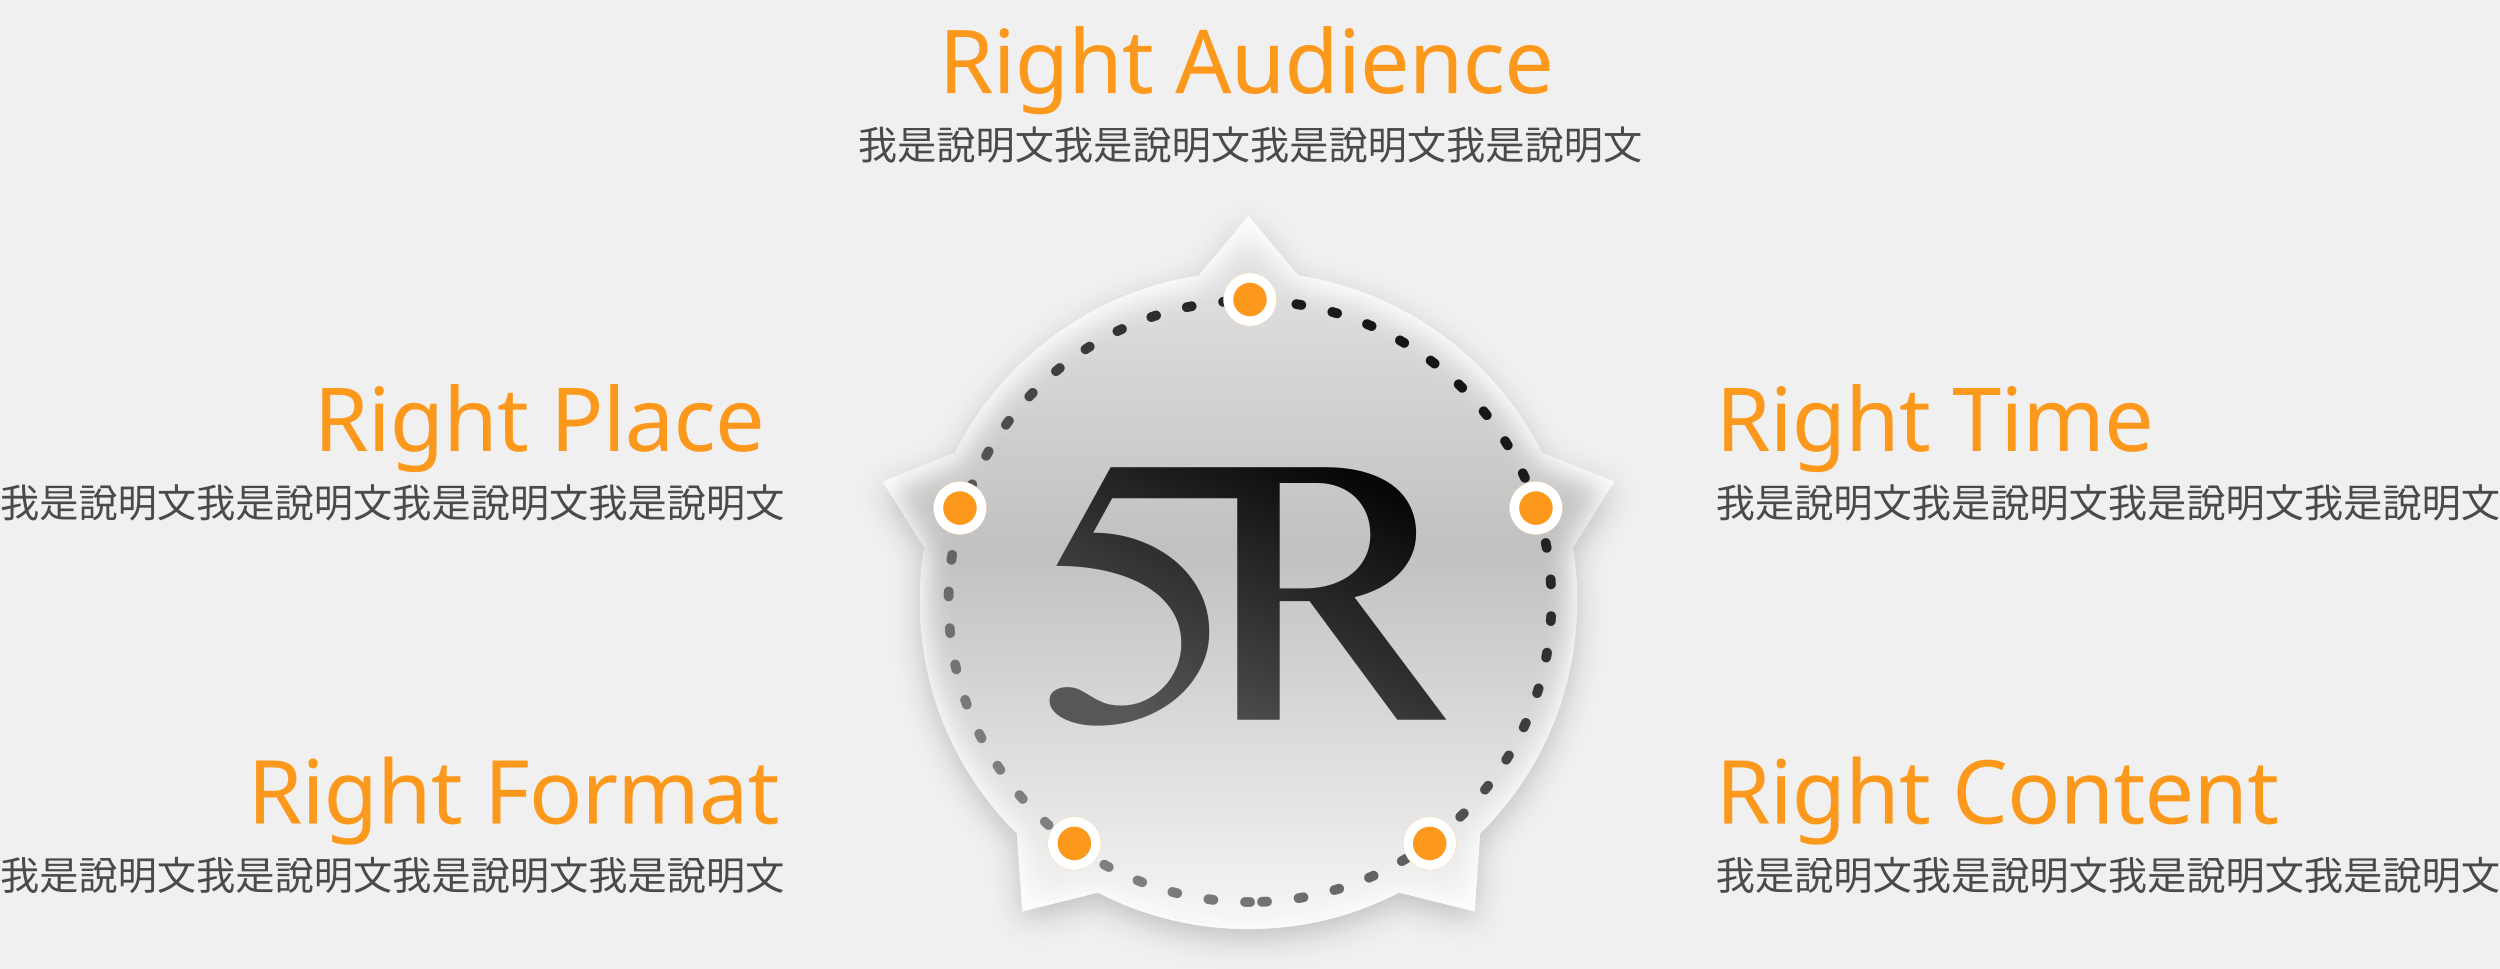
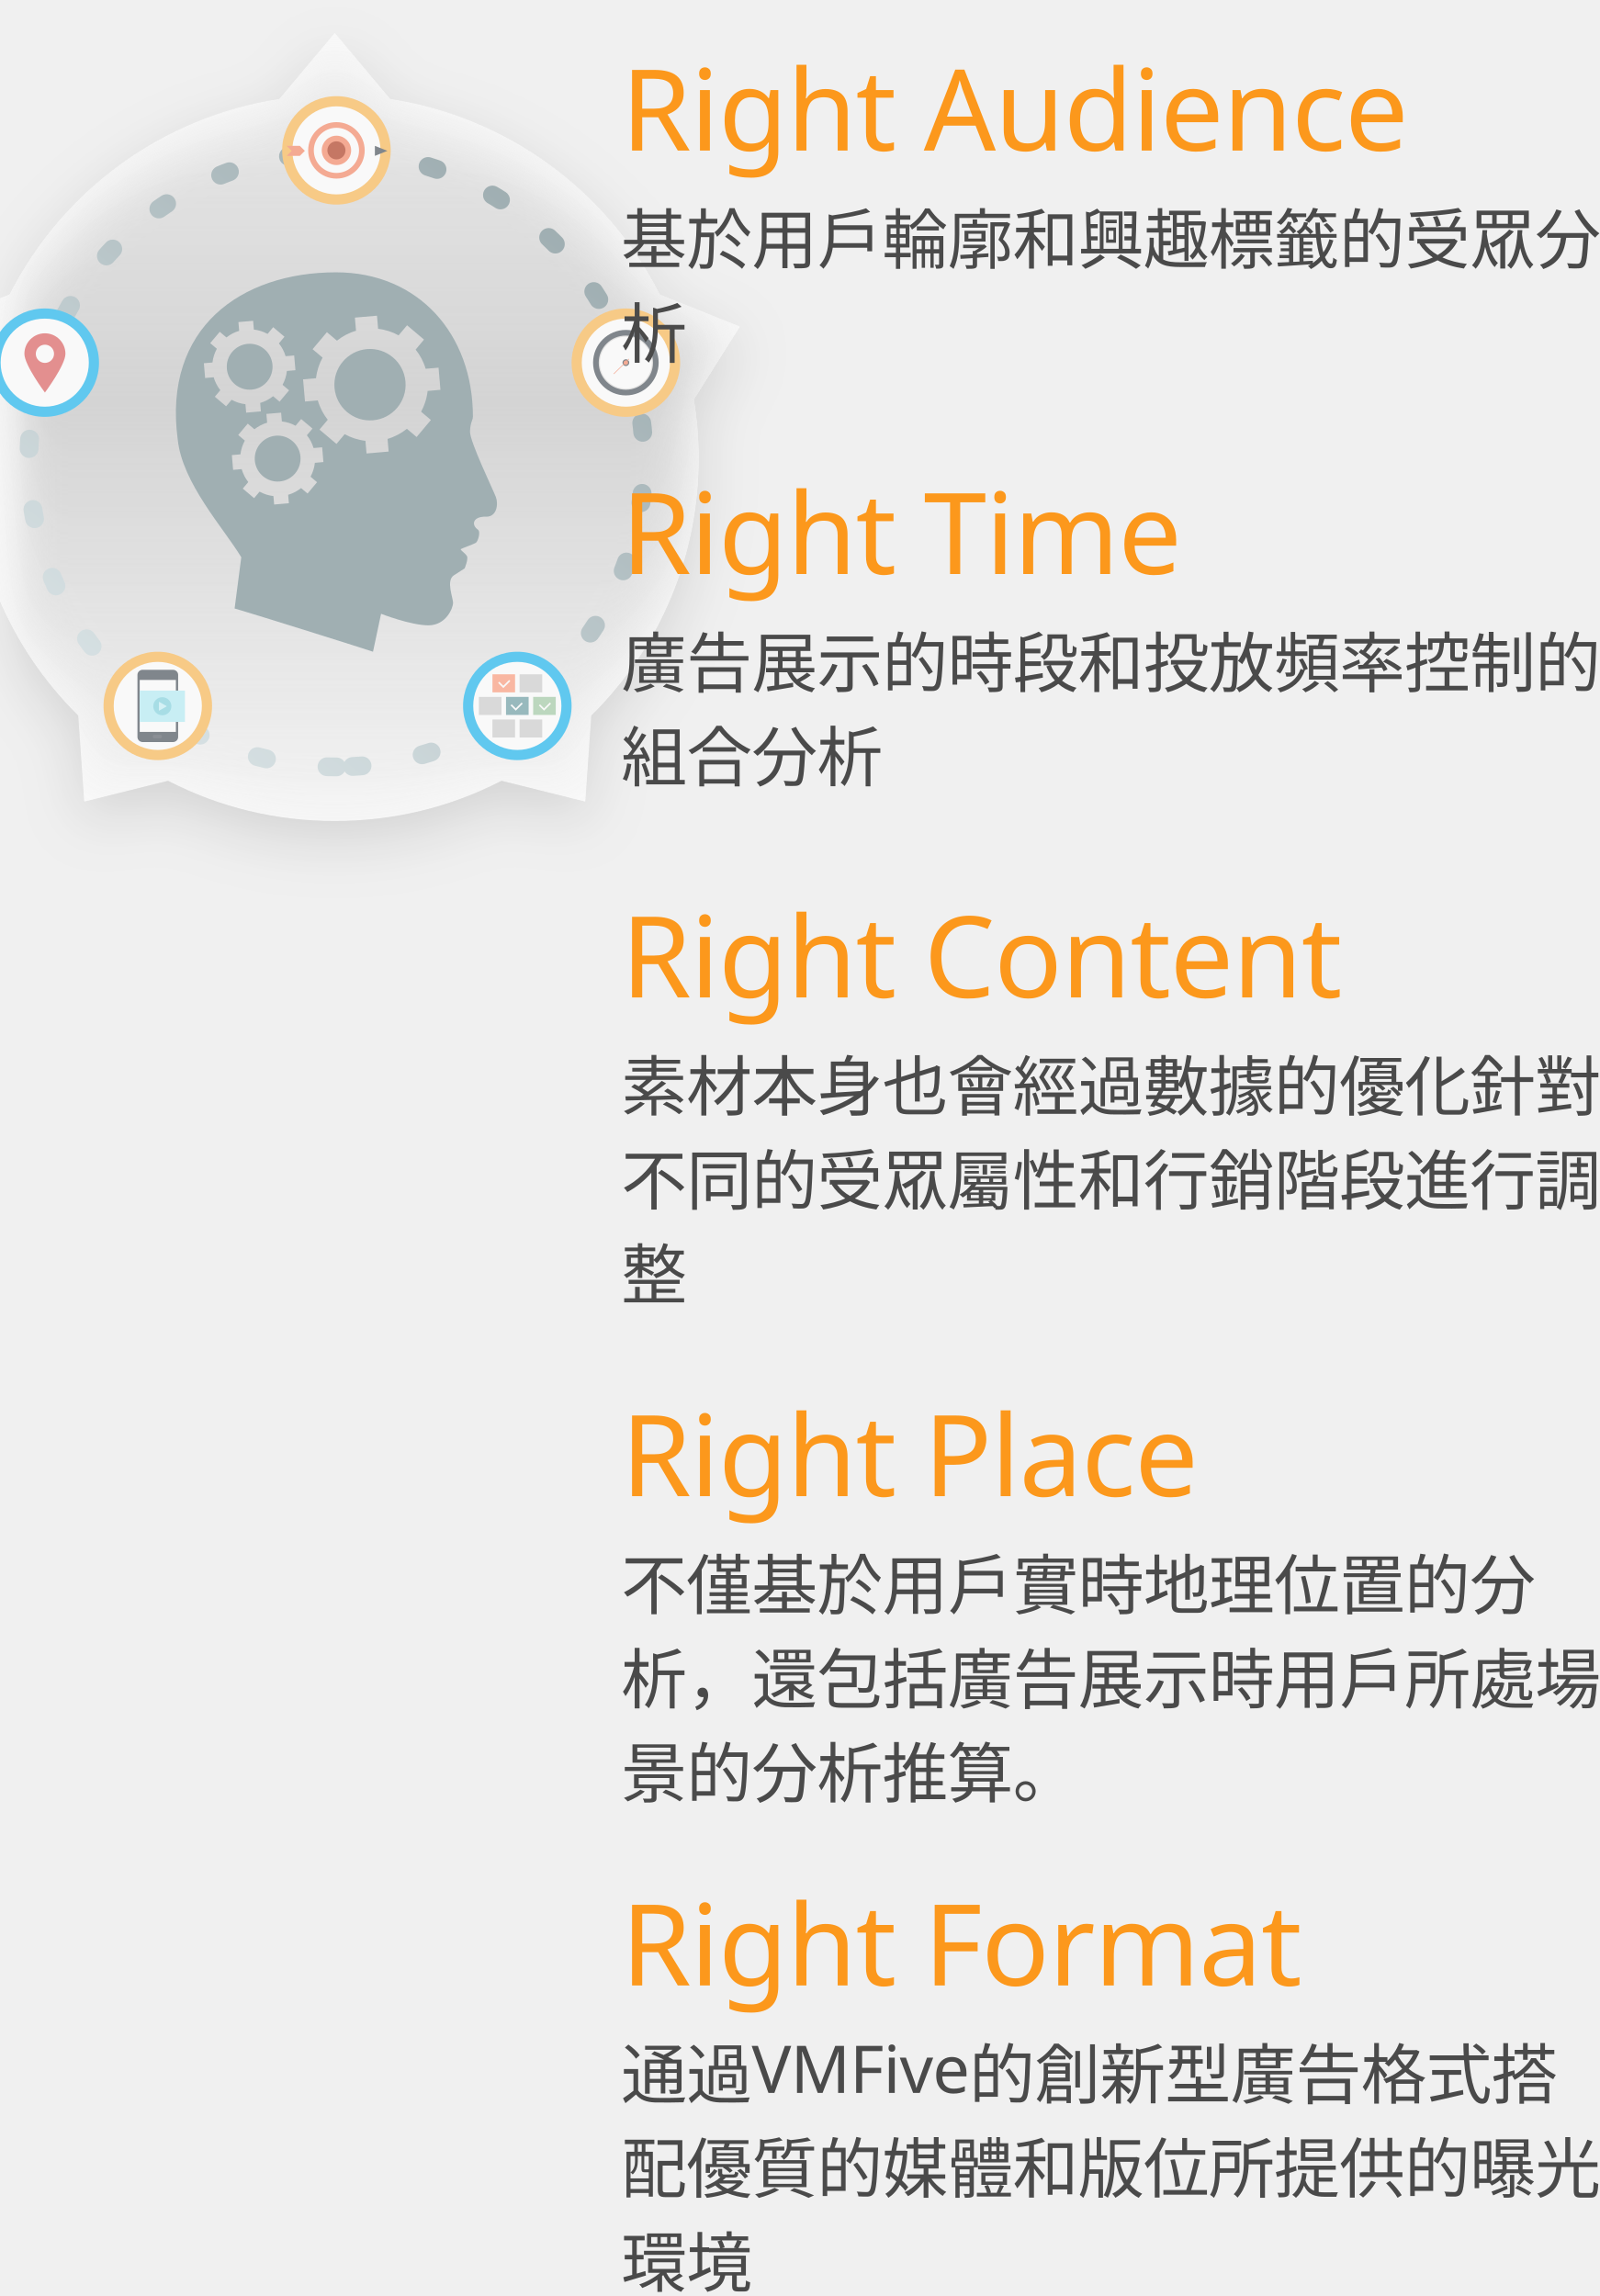
- <svg xmlns="http://www.w3.org/2000/svg" xmlns:xlink="http://www.w3.org/1999/xlink" width="1020px" height="395px" viewBox="0 0 1020 395" version="1.1">
+ <svg xmlns="http://www.w3.org/2000/svg" xmlns:xlink="http://www.w3.org/1999/xlink" width="340px" height="488px" viewBox="0 0 340 488" version="1.1">
  <defs>
    <linearGradient x1="50%" y1="0%" x2="50%" y2="96.595%" id="linearGradient-1">
      <stop stop-color="#FFFFFF" stop-opacity="0.599" offset="0%" />
      <stop stop-color="#FFFFFF" stop-opacity="0" offset="48.491%" />
      <stop stop-color="#FFFFFF" stop-opacity="0.803" offset="100%" />
    </linearGradient>
-     <path d="M149.384,291.111 C127.765,291.111 107.122,286.13 88.027,276.307 L87.937,276.261 L57.059,283.95 L54.833,252.183 L54.762,252.113 C29.215,226.741 15.145,192.949 15.145,156.964 C15.145,149.82 15.721,142.614 16.856,135.546 L16.872,135.447 L0,108.46 L29.507,96.542 L29.552,96.453 C49.101,57.871 86.21,30.929 128.819,24.383 L128.918,24.367 L149.384,0 L169.849,24.367 L169.948,24.383 C212.558,30.929 249.667,57.871 269.215,96.453 L269.26,96.542 L298.768,108.46 L281.896,135.447 L281.912,135.546 C283.047,142.616 283.623,149.823 283.623,156.964 C283.623,192.949 269.553,226.74 244.005,252.113 L243.935,252.183 L241.708,283.95 L210.83,276.261 L210.741,276.307 C191.646,286.13 171.002,291.111 149.384,291.111" id="path-2" />
-     <filter x="-6.7%" y="-5.5%" width="113.4%" height="113.7%" filterUnits="objectBoundingBox" id="filter-3">
+     <path d="M86.145,167.489 C73.678,167.489 61.773,164.623 50.762,158.971 L50.711,158.945 L32.904,163.369 L31.62,145.092 L31.579,145.051 C16.847,130.454 8.734,111.012 8.734,90.308 C8.734,86.198 9.066,82.052 9.72,77.986 L9.729,77.929 L0,62.402 L17.016,55.545 L17.042,55.494 C28.315,33.295 49.714,17.795 74.286,14.028 L74.343,14.02 L86.145,0 L97.946,14.02 L98.003,14.028 C122.575,17.795 143.975,33.295 155.247,55.494 L155.273,55.545 L172.29,62.402 L162.56,77.929 L162.569,77.986 C163.224,82.053 163.556,86.199 163.556,90.308 C163.556,111.012 155.442,130.453 140.71,145.051 L140.669,145.092 L139.385,163.369 L121.578,158.945 L121.527,158.971 C110.516,164.623 98.611,167.489 86.145,167.489" id="path-2" />
+     <filter x="-11.6%" y="-9.6%" width="123.2%" height="123.9%" filterUnits="objectBoundingBox" id="filter-3">
      <feOffset dx="0" dy="4" in="SourceAlpha" result="shadowOffsetOuter1" />
      <feGaussianBlur stdDeviation="6" in="shadowOffsetOuter1" result="shadowBlurOuter1" />
      <feColorMatrix values="0 0 0 0 0   0 0 0 0 0   0 0 0 0 0  0 0 0 0.198 0" type="matrix" in="shadowBlurOuter1" />
    </filter>
-     <filter x="-6.0%" y="-4.8%" width="112.0%" height="112.4%" filterUnits="objectBoundingBox" id="filter-4">
+     <filter x="-10.4%" y="-8.4%" width="120.9%" height="121.5%" filterUnits="objectBoundingBox" id="filter-4">
      <feGaussianBlur stdDeviation="6" in="SourceAlpha" result="shadowBlurInner1" />
      <feOffset dx="0" dy="0" in="shadowBlurInner1" result="shadowOffsetInner1" />
      <feComposite in="shadowOffsetInner1" in2="SourceAlpha" operator="arithmetic" k2="-1" k3="1" result="shadowInnerInner1" />
      <feColorMatrix values="0 0 0 0 1   0 0 0 0 1   0 0 0 0 1  0 0 0 1 0" type="matrix" in="shadowInnerInner1" />
    </filter>
-     <linearGradient x1="15.932%" y1="92.107%" x2="88.26%" y2="0%" id="linearGradient-5">
-       <stop stop-color="#575757" offset="0%" />
-       <stop stop-color="#000000" offset="100%" />
+     <linearGradient x1="79.628%" y1="8.455%" x2="17.168%" y2="86.972%" id="linearGradient-5">
+       <stop stop-color="#6A8389" offset="0%" />
+       <stop stop-color="#C3D4D8" offset="100%" />
    </linearGradient>
-     <linearGradient x1="79.628%" y1="8.455%" x2="16.034%" y2="88.398%" id="linearGradient-6">
-       <stop stop-color="#141414" offset="0%" />
-       <stop stop-color="#818181" offset="100%" />
-     </linearGradient>
-     <path d="M150,45.051 C144.017,45.051 139.167,40.196 139.167,34.206 C139.167,28.216 144.017,23.36 150,23.36 C155.983,23.36 160.833,28.216 160.833,34.206 C160.833,40.196 155.983,45.051 150,45.051 Z M78.333,266.971 C72.35,266.971 67.5,262.116 67.5,256.126 C67.5,250.136 72.35,245.28 78.333,245.28 C84.316,245.28 89.167,250.136 89.167,256.126 C89.167,262.116 84.316,266.971 78.333,266.971 Z M223.333,266.971 C217.35,266.971 212.5,262.116 212.5,256.126 C212.5,250.136 217.35,245.28 223.333,245.28 C229.316,245.28 234.167,250.136 234.167,256.126 C234.167,262.116 229.316,266.971 223.333,266.971 Z M266.667,130.149 C260.684,130.149 255.833,125.293 255.833,119.303 C255.833,113.313 260.684,108.457 266.667,108.457 C272.65,108.457 277.5,113.313 277.5,119.303 C277.5,125.293 272.65,130.149 266.667,130.149 Z M31.667,130.149 C25.684,130.149 20.833,125.293 20.833,119.303 C20.833,113.313 25.684,108.457 31.667,108.457 C37.65,108.457 42.5,113.313 42.5,119.303 C42.5,125.293 37.65,130.149 31.667,130.149 Z" id="path-7" />
+     <polygon id="path-6" points="0 0 9.611 0 9.611 6.72 0 6.72" />
  </defs>
-   <g id="1_main_PMP_dt" stroke="none" stroke-width="1" fill="none" fill-rule="evenodd" transform="translate(-130, -2356)">
-     <g id="5R" transform="translate(128, 2356)">
-       <g id="Group">
-         <g id="Group-13" transform="translate(0, 146)">
-           <text id="Right-Place" font-family="PingFangTC-Medium, PingFang TC" font-size="36" font-weight="400" line-spacing="28" letter-spacing="-0.327" fill="#FC981C">
-             <tspan x="130" y="38">Right Place</tspan>
-           </text>
-           <text id="我是說明文我是說明文我是說明文我是說明文" font-family="PingFangTC-Light, PingFang TC" font-size="16" font-weight="300" line-spacing="24" fill="#4A4A4A">
-             <tspan x="2" y="65">我是說明文我是說明文我是說明文我是說明文</tspan>
-           </text>
-         </g>
-         <g id="Group-12" transform="translate(702, 146)">
-           <text id="我是說明文我是說明文我是說明文我是說明文" font-family="PingFangTC-Light, PingFang TC" font-size="16" font-weight="300" line-spacing="24" fill="#4A4A4A">
-             <tspan x="0" y="65">我是說明文我是說明文我是說明文我是說明文</tspan>
-           </text>
-           <text id="Right-Time" font-family="PingFangTC-Medium, PingFang TC" font-size="36" font-weight="400" line-spacing="28" letter-spacing="-0.327" fill="#FC981C">
-             <tspan x="0" y="38">Right Time</tspan>
-           </text>
-         </g>
-         <g id="Group-14" transform="translate(0, 298)">
-           <text id="我是說明文我是說明文我是說明文我是說明文" font-family="PingFangTC-Light, PingFang TC" font-size="16" font-weight="300" line-spacing="24" fill="#4A4A4A">
-             <tspan x="2" y="65">我是說明文我是說明文我是說明文我是說明文</tspan>
-           </text>
-           <text id="Right-Format" font-family="PingFangTC-Medium, PingFang TC" font-size="36" font-weight="400" line-spacing="28" letter-spacing="-0.327" fill="#FC981C">
-             <tspan x="103" y="38">Right Format</tspan>
-           </text>
-         </g>
-         <g id="Group-11" transform="translate(702, 298)">
-           <text id="我是說明文我是說明文我是說明文我是說明文" font-family="PingFangTC-Light, PingFang TC" font-size="16" font-weight="300" line-spacing="24" fill="#4A4A4A">
-             <tspan x="0" y="65">我是說明文我是說明文我是說明文我是說明文</tspan>
-           </text>
-           <text id="Right-Content" font-family="PingFangTC-Medium, PingFang TC" font-size="36" font-weight="400" line-spacing="28" letter-spacing="-0.327" fill="#FC981C">
-             <tspan x="0" y="38">Right Content</tspan>
-           </text>
-         </g>
-         <g id="Group-16" transform="translate(352, 0)">
-           <text id="我是說明文我是說明文我是說明文我是說明文" font-family="PingFangTC-Light, PingFang TC" font-size="16" font-weight="300" line-spacing="24" fill="#4A4A4A">
-             <tspan x="0" y="65">我是說明文我是說明文我是說明文我是說明文</tspan>
-           </text>
-           <text id="Right-Audience" font-family="PingFangTC-Medium, PingFang TC" font-size="36" font-weight="400" line-spacing="28" letter-spacing="-0.327" fill="#FC981C">
-             <tspan x="33" y="38">Right Audience</tspan>
-           </text>
-         </g>
-         <g id="img_5r" transform="translate(362, 88)">
-           <g id="Page-1" stroke-width="1" fill-rule="evenodd">
+   <g id="1_main_PMP_m_1" stroke="none" stroke-width="1" fill="none" fill-rule="evenodd" transform="translate(0, -2287)">
+     <g id="Group-4-Copy" transform="translate(-15, 2134)">
+       <g id="Group" transform="translate(0, 160)">
+         <g id="img_5r" opacity="0.601">
+           <g id="Page-1">
            <g id="Fill-1">
              <use fill="black" fill-opacity="1" filter="url(#filter-3)" xlink:href="#path-2" />
              <use fill="url(#linearGradient-1)" fill-rule="evenodd" xlink:href="#path-2" />
              <use fill="black" fill-opacity="1" filter="url(#filter-4)" xlink:href="#path-2" />
            </g>
-             <path d="M93.121,102.617 L180.499,102.617 C186.695,102.617 192.116,103.286 196.763,104.625 C201.41,105.963 205.282,107.813 208.38,110.173 C211.478,112.533 213.82,115.368 215.404,118.679 C216.988,121.99 217.78,125.583 217.78,129.458 C217.78,132.698 217.182,135.71 215.985,138.493 C214.788,141.275 213.08,143.794 210.862,146.048 C208.645,148.302 205.987,150.24 202.889,151.86 C199.791,153.48 196.376,154.748 192.644,155.664 L230.137,205.647 L210.07,205.647 L174.267,157.249 L162.122,157.249 L162.122,205.647 L144.801,205.647 L144.801,115.298 L93.755,115.298 L86.045,129.352 C92.452,129.352 98.507,130.356 104.211,132.364 C109.914,134.371 114.93,137.154 119.261,140.712 C123.591,144.269 127.023,148.514 129.558,153.445 C132.093,158.377 133.36,163.766 133.36,169.613 C133.43,174.897 132.269,179.881 129.875,184.565 C127.481,189.25 124.224,193.336 120.105,196.823 C115.986,200.31 111.128,203.058 105.531,205.066 C99.933,207.073 93.966,208.077 87.629,208.077 C84.743,208.077 82.102,207.796 79.708,207.232 C77.314,206.668 75.273,205.929 73.583,205.013 C71.893,204.097 70.573,203.023 69.622,201.79 C68.672,200.557 68.197,199.236 68.197,197.827 C68.197,195.996 68.918,194.622 70.362,193.706 C71.805,192.79 73.477,192.332 75.378,192.332 C77.42,192.332 79.18,192.72 80.659,193.495 C82.137,194.27 83.634,195.133 85.147,196.084 C86.661,197.035 88.351,197.898 90.217,198.673 C92.083,199.447 94.494,199.835 97.451,199.835 C100.831,199.835 103.999,199.166 106.957,197.827 C109.914,196.489 112.501,194.675 114.719,192.385 C116.937,190.096 118.697,187.419 120,184.354 C121.302,181.29 121.954,177.996 121.954,174.474 C121.954,169.683 120.757,165.351 118.363,161.476 C115.969,157.602 112.554,154.291 108.118,151.543 C103.683,148.796 98.314,146.665 92.012,145.15 C85.711,143.635 78.687,142.878 70.942,142.878 L93.121,102.617 Z M162.122,152.071 L172.155,152.071 C176.028,152.071 179.618,151.561 182.928,150.539 C186.237,149.518 189.088,148.056 191.482,146.154 C193.876,144.252 195.742,141.945 197.08,139.232 C198.418,136.52 199.087,133.473 199.087,130.092 C199.087,126.992 198.558,124.157 197.502,121.585 C196.446,119.014 194.95,116.795 193.014,114.928 C191.078,113.061 188.772,111.617 186.096,110.595 C183.421,109.574 180.499,109.063 177.33,109.063 L162.122,109.063 L162.122,152.071 Z" id="Combined-Shape" fill="url(#linearGradient-5)" />
-             <path d="M150,280.038 C82.076,280.038 27.012,225.105 27.012,157.343 C27.012,89.581 82.076,34.649 150,34.649 C217.924,34.649 272.987,89.581 272.987,157.343 C272.987,225.105 217.924,280.038 150,280.038 Z" id="Path" stroke="url(#linearGradient-6)" stroke-width="4" stroke-linecap="round" stroke-linejoin="round" stroke-dasharray="2,13" />
+             <g id="Group-19" transform="translate(52.38056, 50.88)" fill="#6A8389">
+               <path d="M0.393,35.554 C-2.8,11.77 13.896,0 34.029,0 C51.566,0 63.123,13.136 63.123,30.65 C63.123,31.516 62.578,31.75 62.51,33.837 C62.437,35.923 67.362,46.093 67.993,47.73 C68.575,49.246 68.217,52.005 65.918,51.941 C63.061,51.857 62.754,53.696 64.168,54.677 C64.848,55.152 64.187,57.211 63.737,57.496 C63.286,57.782 60.707,58.682 60.545,58.845 C60.38,59.008 61.507,59.704 61.855,60.316 C62.202,60.929 61.364,62.931 61.364,62.931 C61.364,62.931 60.554,63.434 59.072,64.404 C57.353,65.526 58.929,69.225 58.908,70.287 C58.888,71.35 57.435,75.029 53.67,75.029 C49.906,75.029 43.604,72.576 43.604,72.576 L41.896,80.64 C40.654,80.199 19.598,73.569 14.252,71.975 C13.662,71.8 13.071,71.626 12.479,71.452 L13.896,60.563 C10.213,54.431 1.375,44.868 0.393,35.554 Z M5.947,19.324 L6.212,22.467 L8.031,22.307 C8.324,23.322 8.807,24.251 9.44,25.05 L8.271,26.443 L10.677,28.472 L11.838,27.091 C12.731,27.589 13.729,27.912 14.782,28.031 L14.936,29.828 L18.067,29.555 L17.914,27.761 C18.929,27.467 19.86,26.973 20.658,26.333 L22.033,27.492 L24.057,25.083 L22.669,23.909 C23.157,23.014 23.479,22.018 23.59,20.965 L25.41,20.807 L25.141,17.672 L23.312,17.826 C23.016,16.82 22.528,15.898 21.891,15.109 L23.081,13.688 L20.679,11.659 L19.483,13.091 C18.597,12.603 17.612,12.283 16.576,12.169 L16.42,10.304 L13.288,10.575 L13.448,12.439 C12.443,12.73 11.534,13.213 10.745,13.842 L9.322,12.64 L7.296,15.051 L8.709,16.241 C8.223,17.133 7.894,18.119 7.774,19.164 L5.947,19.324 Z M11.894,38.847 L12.161,41.989 L13.978,41.83 C14.271,42.847 14.755,43.776 15.387,44.576 L14.218,45.966 L16.623,47.996 L17.785,46.616 C18.679,47.114 19.676,47.437 20.727,47.557 L20.882,49.352 L24.014,49.083 L23.861,47.287 C24.877,46.993 25.808,46.497 26.605,45.858 L27.98,47.018 L30.004,44.61 L28.616,43.434 C29.104,42.537 29.425,41.542 29.537,40.49 L31.356,40.331 L31.087,37.194 L29.259,37.347 C28.963,36.343 28.475,35.42 27.838,34.633 L29.029,33.213 L26.627,31.182 L25.428,32.61 C24.544,32.124 23.559,31.803 22.525,31.691 L22.366,29.828 L19.236,30.096 L19.395,31.961 C18.39,32.252 17.481,32.737 16.692,33.363 L15.269,32.161 L13.243,34.573 L14.656,35.766 C14.169,36.657 13.843,37.643 13.72,38.688 L11.894,38.847 Z M34.128,36.471 L35.87,34.4 C37.212,35.143 38.707,35.631 40.283,35.809 L40.517,38.506 L45.214,38.097 L44.985,35.407 C46.506,34.962 47.899,34.218 49.097,33.26 L51.162,35.003 L54.196,31.386 L52.117,29.629 C52.846,28.285 53.327,26.79 53.498,25.213 L56.225,24.975 L55.822,20.267 L53.081,20.501 C52.637,18.991 51.903,17.608 50.95,16.425 L52.732,14.295 L49.13,11.252 L47.333,13.395 C46.008,12.667 44.532,12.185 42.978,12.009 L42.741,9.22 L38.042,9.625 L38.281,12.418 C36.778,12.856 35.414,13.583 34.23,14.525 L32.096,12.72 L29.056,16.339 L31.176,18.128 C30.447,19.459 29.955,20.941 29.772,22.509 L27.031,22.746 L27.436,27.461 L30.159,27.22 C30.597,28.749 31.325,30.138 32.272,31.339 L30.52,33.428 L34.128,36.471 Z M15.266,15.202 C16.609,15.091 17.857,15.528 18.813,16.333 C19.769,17.14 20.412,18.303 20.526,19.648 C20.639,21 20.205,22.251 19.402,23.21 C18.596,24.169 17.44,24.815 16.097,24.93 C14.754,25.043 13.505,24.604 12.547,23.802 C11.59,22.994 10.948,21.831 10.83,20.486 C10.717,19.136 11.152,17.884 11.958,16.926 C12.766,15.965 13.922,15.321 15.266,15.202 Z M21.212,34.727 C22.554,34.613 23.804,35.051 24.761,35.855 C25.715,36.664 26.359,37.827 26.473,39.172 C26.587,40.521 26.151,41.776 25.35,42.733 C24.542,43.692 23.388,44.338 22.044,44.453 C20.7,44.567 19.451,44.127 18.494,43.325 C17.536,42.514 16.895,41.353 16.777,40.008 C16.664,38.66 17.1,37.407 17.904,36.447 C18.713,35.489 19.868,34.846 21.212,34.727 Z M40.606,16.318 C42.696,16.143 44.637,16.822 46.125,18.078 C47.614,19.335 48.612,21.14 48.791,23.236 C48.971,25.333 48.291,27.281 47.042,28.772 C45.788,30.266 43.987,31.267 41.899,31.448 C39.81,31.627 37.869,30.945 36.378,29.695 C34.888,28.436 33.889,26.628 33.71,24.534 C33.534,22.441 34.207,20.489 35.461,18.998 C36.719,17.504 38.516,16.501 40.606,16.318 Z" id="Fill-10" />
+             </g>
+             <path d="M86.5,156 C50.405,156 21.144,126.773 21.144,90.72 C21.144,54.667 50.405,25.44 86.5,25.44 C122.595,25.44 151.856,54.667 151.856,90.72 C151.856,126.773 122.595,156 86.5,156 Z" id="Path" stroke="url(#linearGradient-5)" stroke-width="4" stroke-linecap="round" stroke-linejoin="round" stroke-dasharray="2,13" />
          </g>
-           <g id="Combined-Shape">
-             <use fill="#FC981C" fill-rule="evenodd" xlink:href="#path-7" />
-             <path stroke="#FFFFFF" stroke-width="4" d="M150,43.051 C154.878,43.051 158.833,39.092 158.833,34.206 C158.833,29.32 154.878,25.36 150,25.36 C145.122,25.36 141.167,29.32 141.167,34.206 C141.167,39.092 145.122,43.051 150,43.051 Z M78.333,264.971 C83.211,264.971 87.167,261.012 87.167,256.126 C87.167,251.24 83.211,247.28 78.333,247.28 C73.455,247.28 69.5,251.24 69.5,256.126 C69.5,261.012 73.455,264.971 78.333,264.971 Z M223.333,264.971 C228.211,264.971 232.167,261.012 232.167,256.126 C232.167,251.24 228.211,247.28 223.333,247.28 C218.455,247.28 214.5,251.24 214.5,256.126 C214.5,261.012 218.455,264.971 223.333,264.971 Z M266.667,128.149 C271.545,128.149 275.5,124.189 275.5,119.303 C275.5,114.417 271.545,110.457 266.667,110.457 C261.789,110.457 257.833,114.417 257.833,119.303 C257.833,124.189 261.789,128.149 266.667,128.149 Z M31.667,128.149 C36.545,128.149 40.5,124.189 40.5,119.303 C40.5,114.417 36.545,110.457 31.667,110.457 C26.789,110.457 22.833,114.417 22.833,119.303 C22.833,124.189 26.789,128.149 31.667,128.149 Z" />
+           <g id="Group-9" transform="translate(113.4111, 131.52)">
+             <ellipse id="Oval" fill="#00AEEF" cx="11.533" cy="11.52" rx="11.533" ry="11.52" />
+             <path d="M20.904,11.52 C20.904,16.689 16.709,20.88 11.533,20.88 C6.358,20.88 2.163,16.689 2.163,11.52 C2.163,6.35 6.167,2.16 11.533,2.16 C16.709,2.16 20.904,6.35 20.904,11.52" id="Fill-54" fill="#FFFFFF" />
+             <g id="Group-12" transform="translate(3.363889, 4.8)">
+               <path d="M5.767,8.64 L5.767,4.8 L10.572,4.8 L10.572,8.64 L5.767,8.64 Z M9.074,6 L7.839,7.233 L6.975,6.37 L6.728,6.617 L7.839,7.727 L9.321,6.246 L9.074,6 Z" id="Combined-Shape" fill="#5D949B" />
+               <polygon id="Fill-58" fill="#C9C9C9" points="0 8.64 4.806 8.64 4.806 4.8 0 4.8" />
+               <path d="M11.533,8.64 L11.533,4.8 L16.339,4.8 L16.339,8.64 L11.533,8.64 Z M15.081,6 L13.846,7.233 L12.982,6.37 L12.735,6.617 L13.846,7.727 L15.328,6.246 L15.081,6 Z" id="Combined-Shape" fill="#99C69C" />
+               <polygon id="Fill-60" fill="#C9C9C9" points="8.65 3.84 13.456 3.84 13.456 0 8.65 0" />
+               <path d="M2.883,3.84 L2.883,0 L7.689,0 L7.689,3.84 L2.883,3.84 Z M6.431,1.2 L5.196,2.434 L4.332,1.57 L4.085,1.817 L5.196,2.927 L6.678,1.447 L6.431,1.2 Z" id="Combined-Shape" fill="#FF916E" />
+               <polygon id="Fill-62" fill="#C9C9C9" points="8.65 13.44 13.456 13.44 13.456 9.6 8.65 9.6" />
+               <polygon id="Fill-63" fill="#C9C9C9" points="2.883 13.44 7.689 13.44 7.689 9.6 2.883 9.6" />
+             </g>
+           </g>
+           <g id="Group-6" transform="translate(37.00278, 131.52)">
+             <ellipse id="Oval" fill="#FBB040" cx="11.533" cy="11.52" rx="11.533" ry="11.52" />
+             <path d="M20.904,11.52 C20.904,16.689 16.708,20.88 11.533,20.88 C6.358,20.88 2.163,16.689 2.163,11.52 C2.163,6.351 6.331,2.16 11.533,2.16 C16.708,2.16 20.904,6.351 20.904,11.52" id="Fill-38" fill="#FFFFFF" />
+             <g id="Group-11" transform="translate(7.208333, 3.84)">
+               <path d="M1.108,15.36 C0.499,15.36 0,14.88 0,14.29 L0,1.072 C0,0.482 0.499,0 1.108,0 L7.542,0 C8.151,0 8.65,0.482 8.65,1.072 L8.65,14.29 C8.65,14.88 8.151,15.36 7.542,15.36 L1.108,15.36 Z" id="Fill-39" fill="#353F49" />
+               <path d="M5.185,14.251 C5.185,14.416 5.067,14.549 4.92,14.549 L3.528,14.549 C3.383,14.549 3.262,14.416 3.262,14.251 L3.262,14.127 C3.262,13.964 3.383,13.829 3.528,13.829 L4.92,13.829 C5.067,13.829 5.185,13.964 5.185,14.127 L5.185,14.251 Z" id="Fill-40" fill="#474F59" />
+               <polygon id="Fill-43" fill="#FFFFFF" points="0.481 13.2 8.169 13.2 8.169 2.16 0.481 2.16" />
+               <g id="Group-50" transform="translate(0.480556, 4.38768)">
+                 <mask id="mask-7" fill="white">
+                   <use xlink:href="#path-6" />
+                 </mask>
+                 <g id="Clip-46" />
+                 <polygon id="Fill-45" fill="#ADECF7" mask="url(#mask-7)" points="-0.961 6.72 10.572 6.72 10.572 0 -0.961 0" />
+                 <path d="M2.883,3.36 C2.883,2.299 3.743,1.44 4.806,1.44 C5.867,1.44 6.728,2.299 6.728,3.36 C6.728,4.42 5.867,5.28 4.806,5.28 C3.743,5.28 2.883,4.42 2.883,3.36" id="Fill-48" fill="#76D0DE" mask="url(#mask-7)" />
+                 <polygon id="Fill-49" fill="#C2F2F9" mask="url(#mask-7)" points="4.085 2.4 4.085 4.32 5.767 3.36" />
+               </g>
+             </g>
+           </g>
+           <g id="Group-8" transform="translate(136.4778, 58.56)">
+             <path d="M11.533,0 C5.164,0 0,5.158 0,11.52 C0,17.882 5.164,23.04 11.533,23.04 C17.903,23.04 23.067,17.882 23.067,11.52 C23.067,5.158 17.903,0 11.533,0" id="Fill-9" fill="#FBB040" />
+             <path d="M20.904,11.52 C20.904,16.689 16.709,20.88 11.533,20.88 C6.358,20.88 2.163,16.689 2.163,11.52 C2.163,6.351 6.358,2.16 11.533,2.16 C16.709,2.16 20.904,6.351 20.904,11.52" id="Fill-12" fill="#FFFFFF" />
+             <path d="M11.533,4.56 C15.382,4.56 18.501,7.676 18.501,11.52 C18.501,15.363 15.382,18.48 11.533,18.48 C7.685,18.48 4.565,15.363 4.565,11.52 C4.565,7.676 7.685,4.56 11.533,4.56" id="Fill-14" fill="#353F49" />
+             <path d="M11.534,5.76 C14.718,5.76 17.3,8.338 17.3,11.52 C17.3,14.7 14.718,17.28 11.534,17.28 C8.349,17.28 5.767,14.7 5.767,11.52 C5.767,8.338 8.349,5.76 11.534,5.76" id="Fill-16" fill="#D9D8D7" />
+             <path d="M11.533,6 C14.585,6 17.06,8.472 17.06,11.521 C17.06,14.569 14.585,17.04 11.533,17.04 C8.481,17.04 6.007,14.569 6.007,11.521 C6.007,8.472 8.481,6 11.533,6" id="Fill-18" fill="#FFFFFF" />
+             <path d="M11.533,10.8 C11.93,10.8 12.254,11.123 12.254,11.521 C12.254,11.917 11.93,12.24 11.533,12.24 C11.135,12.24 10.812,11.917 10.812,11.521 C10.812,11.123 11.135,10.8 11.533,10.8" id="Fill-23" fill="#353F49" />
+             <polygon id="Fill-24" fill="#F77B55" points="12.155 10.681 12.253 10.775 9.004 13.956 8.906 13.86" />
+             <path d="M11.533,11.04 C11.798,11.04 12.014,11.255 12.014,11.52 C12.014,11.784 11.798,12 11.534,12 C11.269,12 11.053,11.784 11.053,11.52 C11.053,11.255 11.268,11.04 11.533,11.04" id="Fill-25" fill="#F77B55" />
+           </g>
+           <g id="Group-2" transform="translate(74.96667, 13.44)">
+             <path d="M11.533,0 C5.164,0 0,5.158 0,11.52 C0,17.882 5.164,23.04 11.533,23.04 C17.903,23.04 23.067,17.882 23.067,11.52 C23.067,5.158 17.903,0 11.533,0" id="Fill-27" fill="#FBB040" />
+             <path d="M20.904,11.52 C20.904,16.689 16.709,20.88 11.533,20.88 C6.358,20.88 2.163,16.689 2.163,11.52 C2.163,6.351 6.358,2.16 11.533,2.16 C16.709,2.16 20.904,6.351 20.904,11.52" id="Fill-28" fill="#FFFFFF" />
+             <polygon id="Fill-30" fill="#353F49" points="19.703 10.56 19.703 12.689 22.367 11.624" />
+             <g id="Group-10" transform="translate(5.526389, 5.52)">
+               <path d="M12.014,6 C12.014,9.314 9.324,12 6.007,12 C2.69,12 0,9.314 0,6 C0,2.686 2.69,0 6.007,0 C9.324,0 12.014,2.686 12.014,6" id="Fill-31" fill="#F77B55" />
+               <path d="M6.007,2.88 C4.285,2.88 2.883,4.28 2.883,6 C2.883,7.72 4.285,9.12 6.007,9.12 C7.729,9.12 9.131,7.72 9.131,6 C9.131,4.28 7.729,2.88 6.007,2.88 M6.007,10.8 C3.357,10.8 1.201,8.647 1.201,6 C1.201,3.353 3.357,1.2 6.007,1.2 C8.657,1.2 10.812,3.353 10.812,6 C10.812,8.647 8.657,10.8 6.007,10.8" id="Fill-32" fill="#FFFFFF" />
+               <path d="M7.929,6 C7.929,7.061 7.068,7.92 6.007,7.92 C4.946,7.92 4.085,7.061 4.085,6 C4.085,4.94 4.946,4.08 6.007,4.08 C7.068,4.08 7.929,4.94 7.929,6" id="Fill-33" fill="#A82607" />
+             </g>
+             <polygon id="Fill-35" fill="#F77B55" points="0.961 10.56 3.755 10.56 4.82 11.624 3.755 12.689 0.961 12.689 2.027 11.624" />
+           </g>
+           <g id="Group-3" transform="translate(12.975, 58.56)">
+             <path d="M11.533,0 C5.164,0 0,5.158 0,11.52 C0,17.882 5.164,23.04 11.533,23.04 C17.903,23.04 23.067,17.882 23.067,11.52 C23.067,5.158 17.903,0 11.533,0" id="Fill-1" fill="#00AEEF" />
+             <path d="M20.904,11.52 C20.904,16.689 16.709,20.88 11.533,20.88 C6.358,20.88 2.163,16.689 2.163,11.52 C2.163,6.351 6.152,2.16 11.533,2.16 C16.948,2.16 20.904,6.351 20.904,11.52" id="Fill-3" fill="#FFFFFF" />
+             <path d="M15.933,9.637 C15.933,12.043 11.571,17.868 11.571,17.868 C11.571,17.868 7.208,12.043 7.208,9.637 C7.208,7.231 9.161,5.28 11.571,5.28 C13.98,5.28 15.933,7.231 15.933,9.637 Z M13.509,9.637 C13.509,8.568 12.641,7.701 11.571,7.701 C10.5,7.701 9.632,8.568 9.632,9.637 C9.632,10.707 10.5,11.574 11.571,11.574 C12.641,11.574 13.509,10.707 13.509,9.637 Z" id="Combined-Shape" fill="#DB4F4F" />
+           </g>
+         </g>
+         <g id="Group-11" transform="translate(147, 0)">
+           <g id="Group-16" transform="translate(0, 286)">
+             <text id="Right-Place" font-family="PingFangTC-Medium, PingFang TC" font-size="24" font-weight="400" line-spacing="24" letter-spacing="-0.218" fill="#FC981C">
+               <tspan x="0" y="25">Right Place</tspan>
+             </text>
+             <text id="不僅基於用戶實時地理位置的分析，還包括廣" font-family="PingFangTC-Light, PingFang TC" font-size="14" font-weight="300" letter-spacing="-0.127" fill="#4A4A4A">
+               <tspan x="0" y="49">不僅基於用戶實時地理位置的分</tspan>
+               <tspan x="0" y="69">析，還包括廣告展示時用戶所處場</tspan>
+               <tspan x="0" y="89">景的分析推算。</tspan>
+             </text>
+           </g>
+           <g id="Group-14" transform="translate(0, 90)">
+             <text id="廣告展示的時段和投放頻率控制的組合分析" font-family="PingFangTC-Light, PingFang TC" font-size="14" font-weight="300" letter-spacing="-0.127" fill="#4A4A4A">
+               <tspan x="0" y="49">廣告展示的時段和投放頻率控制的</tspan>
+               <tspan x="0" y="69">組合分析</tspan>
+             </text>
+             <text id="Right-Time" font-family="PingFangTC-Medium, PingFang TC" font-size="24" font-weight="400" line-spacing="24" letter-spacing="-0.218" fill="#FC981C">
+               <tspan x="0" y="25">Right Time</tspan>
+             </text>
+           </g>
+           <g id="Group-17" transform="translate(0, 390)">
+             <text id="通過VMFive的創新型廣告格式搭配優質" font-family="PingFangTC-Light, PingFang TC" font-size="14" font-weight="300" letter-spacing="-0.127" fill="#4A4A4A">
+               <tspan x="0" y="49">通過VMFive的創新型廣告格式搭</tspan>
+               <tspan x="0" y="69">配優質的媒體和版位所提供的曝光</tspan>
+               <tspan x="0" y="89">環境</tspan>
+             </text>
+             <text id="Right-Format" font-family="PingFangTC-Medium, PingFang TC" font-size="24" font-weight="400" line-spacing="24" letter-spacing="-0.218" fill="#FC981C">
+               <tspan x="0" y="25">Right Format</tspan>
+             </text>
+           </g>
+           <g id="Group-15" transform="translate(0, 180)">
+             <text id="素材本身也會經過數據的優化針對不同的受眾" font-family="PingFangTC-Light, PingFang TC" font-size="14" font-weight="300" letter-spacing="-0.127" fill="#4A4A4A">
+               <tspan x="0" y="49">素材本身也會經過數據的優化針對</tspan>
+               <tspan x="0" y="69">不同的受眾屬性和行銷階段進行調</tspan>
+               <tspan x="0" y="89">整</tspan>
+             </text>
+             <text id="Right-Content" font-family="PingFangTC-Medium, PingFang TC" font-size="24" font-weight="400" line-spacing="24" letter-spacing="-0.218" fill="#FC981C">
+               <tspan x="0" y="25">Right Content</tspan>
+             </text>
+           </g>
+           <g id="Group-12">
+             <text id="基於用戶輪廓和興趣標籤的受眾分析" font-family="PingFangTC-Light, PingFang TC" font-size="14" font-weight="300" letter-spacing="-0.127" fill="#4A4A4A">
+               <tspan x="0" y="49">基於用戶輪廓和興趣標籤的受眾分</tspan>
+               <tspan x="0" y="69">析</tspan>
+             </text>
+             <text id="Right-Audience" font-family="PingFangTC-Medium, PingFang TC" font-size="24" font-weight="400" line-spacing="24" letter-spacing="-0.218" fill="#FC981C">
+               <tspan x="0" y="25">Right Audience</tspan>
+             </text>
          </g>
        </g>
      </g>
    </g>
  </g>
</svg>
